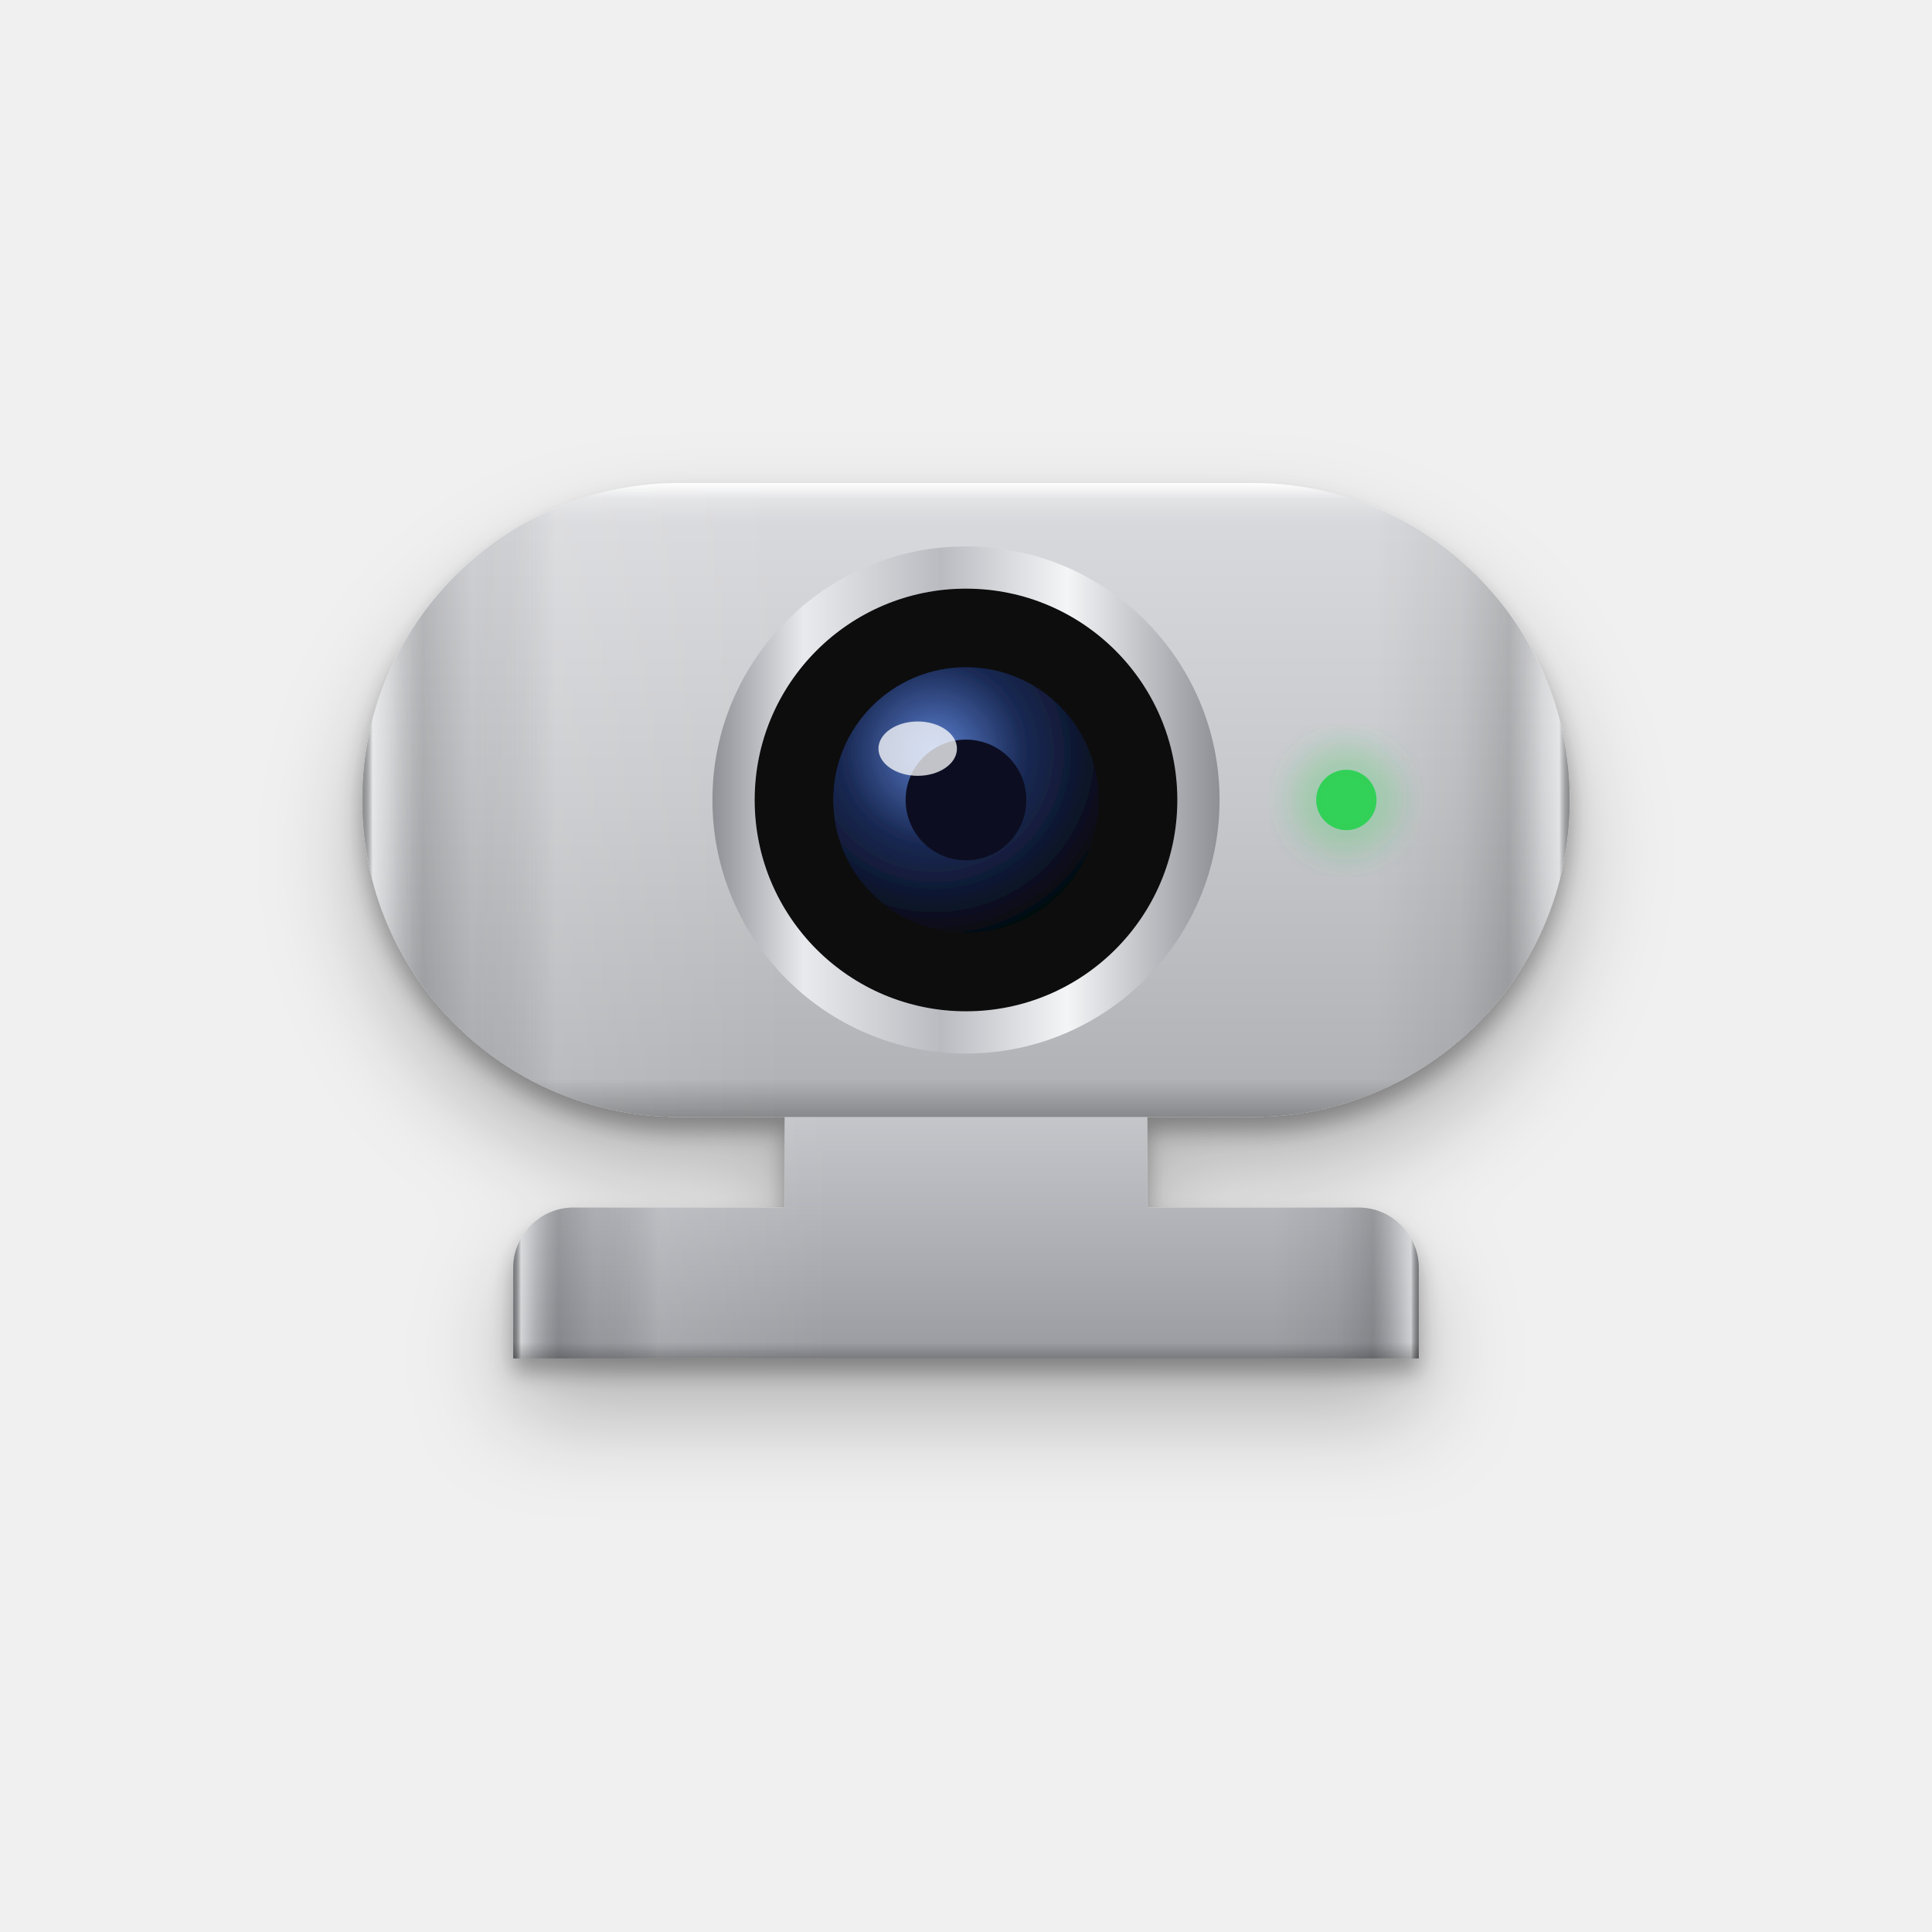
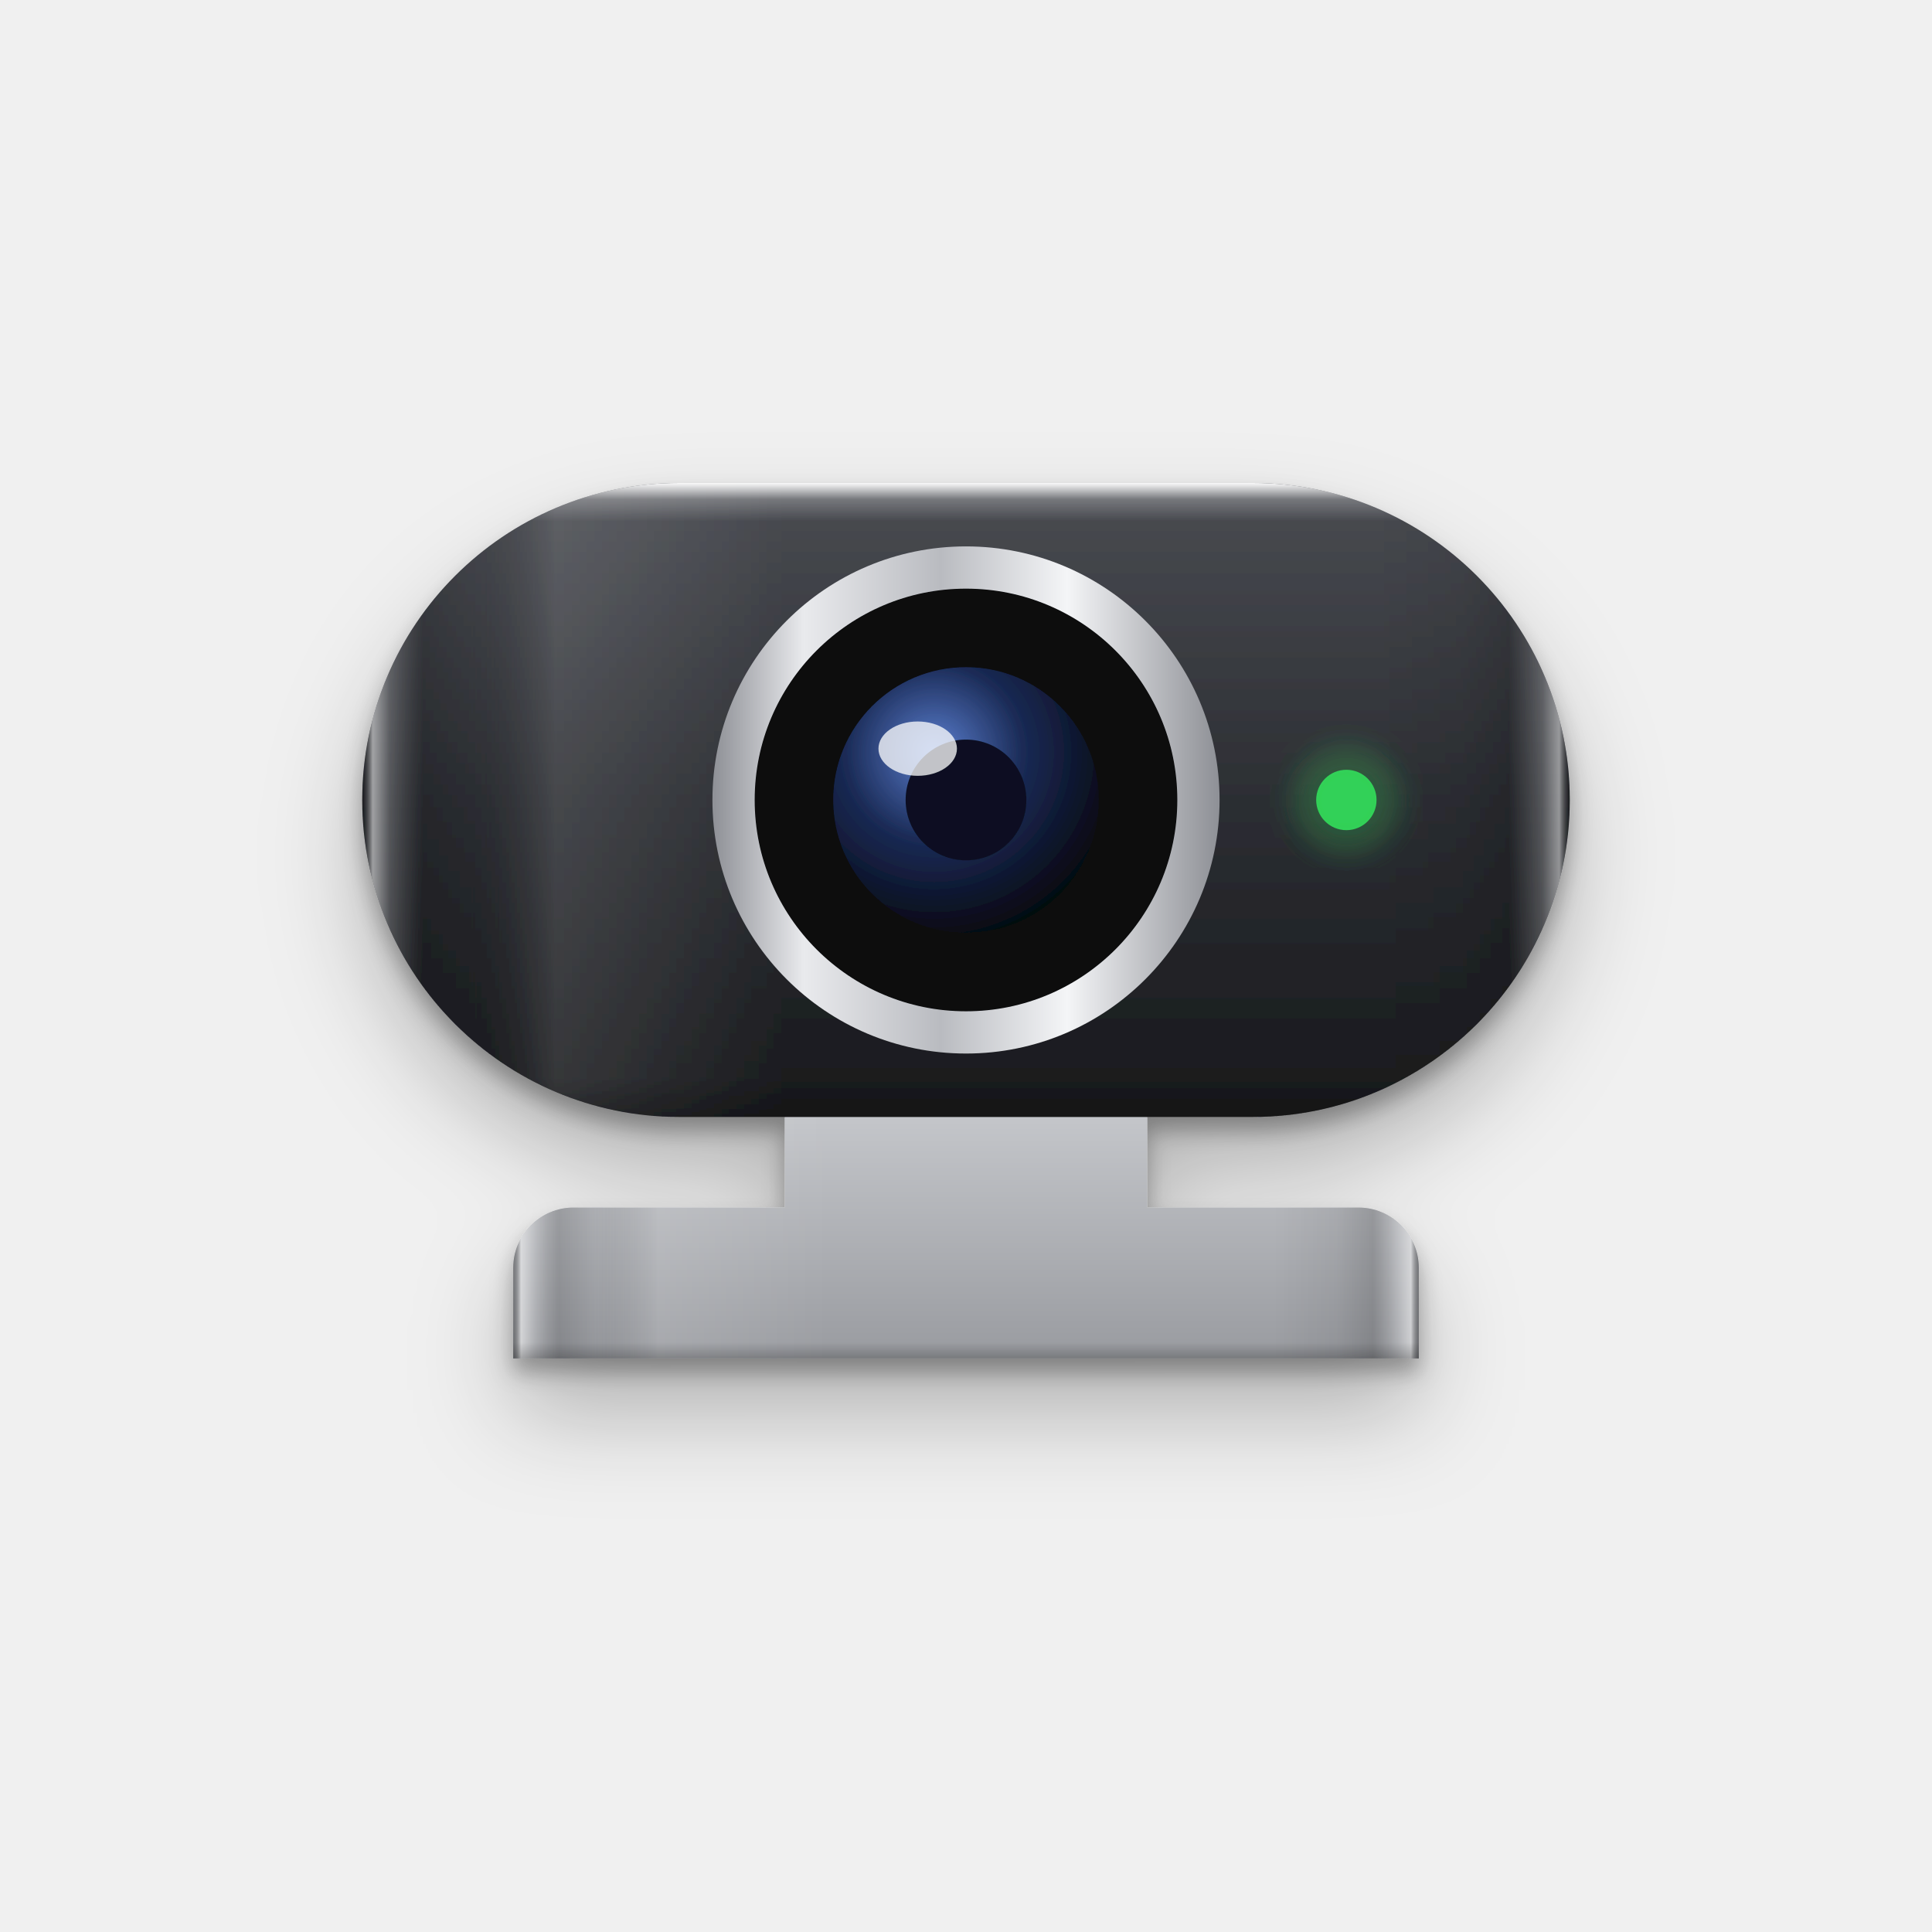
<svg xmlns="http://www.w3.org/2000/svg" width="128" height="128" viewBox="0 0 64 64">
  <defs>
    <filter id="drop" x="-25%" y="-25%" width="150%" height="160%">
      <feGaussianBlur in="SourceAlpha" stdDeviation="1.6" />
      <feOffset dy="1.8" result="far" />
      <feFlood flood-color="#000000" flood-opacity=".26" />
      <feComposite in2="far" operator="in" result="cast" />
      <feGaussianBlur in="SourceAlpha" stdDeviation=".35" />
      <feOffset dy=".45" result="near" />
      <feFlood flood-color="#000000" flood-opacity=".3" />
      <feComposite in2="near" operator="in" result="contact" />
      <feMerge>
        <feMergeNode in="cast" />
        <feMergeNode in="contact" />
        <feMergeNode in="SourceGraphic" />
      </feMerge>
    </filter>
    <filter id="inset" x="-30%" y="-30%" width="160%" height="160%">
      <feComponentTransfer in="SourceAlpha">
        <feFuncA type="table" tableValues="1 0" />
      </feComponentTransfer>
      <feGaussianBlur stdDeviation=".55" />
      <feOffset dy=".7" result="edge" />
      <feFlood flood-color="#000000" flood-opacity=".5" />
      <feComposite in2="edge" operator="in" />
      <feComposite in2="SourceAlpha" operator="in" result="shade" />
      <feMerge>
        <feMergeNode in="SourceGraphic" />
        <feMergeNode in="shade" />
      </feMerge>
    </filter>
    <filter id="soft" x="-20%" y="-20%" width="140%" height="140%">
      <feGaussianBlur stdDeviation=".45" />
    </filter>
    <linearGradient id="alu" x1="0" y1="0" x2="0" y2="1">
      <stop offset="0" stop-color="#dadbde" />
      <stop offset=".5" stop-color="#c6c8cb" />
      <stop offset="1" stop-color="#aeb0b4" />
    </linearGradient>
    <linearGradient id="alu-dark" x1="0" y1="0" x2="0" y2="1">
      <stop offset="0" stop-color="#c9cbcf" />
      <stop offset="1" stop-color="#999ba0" />
    </linearGradient>
    <linearGradient id="side" x1="0" y1="0" x2="1" y2="0">
      <stop offset="0" stop-color="#000000" stop-opacity=".28" />
      <stop offset=".008" stop-color="#ffffff" stop-opacity=".55" />
      <stop offset=".022" stop-color="#ffffff" stop-opacity=".2" />
      <stop offset=".05" stop-color="#000000" stop-opacity=".14" />
      <stop offset=".09" stop-color="#000000" stop-opacity=".04" />
      <stop offset=".16" stop-color="#ffffff" stop-opacity=".12" />
      <stop offset=".35" stop-color="#ffffff" stop-opacity="0" />
      <stop offset=".84" stop-color="#000000" stop-opacity="0" />
      <stop offset=".91" stop-color="#000000" stop-opacity=".06" />
      <stop offset=".95" stop-color="#000000" stop-opacity=".16" />
      <stop offset=".978" stop-color="#ffffff" stop-opacity=".2" />
      <stop offset=".992" stop-color="#ffffff" stop-opacity=".5" />
      <stop offset="1" stop-color="#000000" stop-opacity=".3" />
    </linearGradient>
    <linearGradient id="bevel" x1="0" y1="0" x2="0" y2="1">
      <stop offset="0" stop-color="#ffffff" stop-opacity=".95" />
      <stop offset=".025" stop-color="#ffffff" stop-opacity=".25" />
      <stop offset=".06" stop-color="#ffffff" stop-opacity="0" />
      <stop offset=".94" stop-color="#000000" stop-opacity="0" />
      <stop offset="1" stop-color="#000000" stop-opacity=".22" />
    </linearGradient>
    <linearGradient id="lip" x1="0" y1="0" x2="0" y2="1">
      <stop offset="0" stop-color="#a6a8ac" />
      <stop offset=".12" stop-color="#8b8d92" />
      <stop offset=".6" stop-color="#7c7e83" />
      <stop offset="1" stop-color="#606267" />
+     </linearGradient>
+     <linearGradient id="lip-dark" x1="0" y1="0" x2="0" y2="1">
+       <stop offset="0" stop-color="#45474d" />
+       <stop offset=".2" stop-color="#26282c" />
+       <stop offset="1" stop-color="#0c0d0f" />
+     </linearGradient>
+     <linearGradient id="blue-alu" x1="0" y1="0" x2="0" y2="1">
+       <stop offset="0" stop-color="#6c9de3" />
+       <stop offset=".5" stop-color="#3a6ec4" />
+       <stop offset="1" stop-color="#22498f" />
    </linearGradient>
    <linearGradient id="lip-white" x1="0" y1="0" x2="0" y2="1">
      <stop offset="0" stop-color="#ffffff" />
      <stop offset=".3" stop-color="#e6e8eb" />
      <stop offset="1" stop-color="#bfc2c8" />
    </linearGradient>
    <linearGradient id="plastic" x1="0" y1="0" x2="0" y2="1">
      <stop offset="0" stop-color="#ffffff" />
      <stop offset=".6" stop-color="#f3f4f6" />
      <stop offset="1" stop-color="#dfe1e5" />
    </linearGradient>
    <linearGradient id="steel" x1="0" y1="0" x2="1" y2="0">
      <stop offset="0" stop-color="#8e9096" />
      <stop offset=".18" stop-color="#e9eaed" />
      <stop offset=".45" stop-color="#b9bbc0" />
      <stop offset=".7" stop-color="#f4f5f7" />
      <stop offset="1" stop-color="#8e9096" />
    </linearGradient>
    <linearGradient id="glass" x1="0" y1="0" x2="0" y2="1">
      <stop offset="0" stop-color="#26282e" />
      <stop offset="1" stop-color="#08090b" />
    </linearGradient>
    <linearGradient id="reflect" x1="0" y1="0" x2="1" y2="1">
      <stop offset="0" stop-color="#ffffff" stop-opacity=".18" />
      <stop offset=".42" stop-color="#ffffff" stop-opacity=".06" />
      <stop offset=".43" stop-color="#ffffff" stop-opacity="0" />
    </linearGradient>
    <linearGradient id="crystal" x1="0" y1="0" x2=".7" y2="1">
      <stop offset="0" stop-color="#4fdcff" />
      <stop offset=".55" stop-color="#1e9bf5" />
      <stop offset="1" stop-color="#1565e0" />
    </linearGradient>
    <linearGradient id="graphite" x1="0" y1="0" x2="0" y2="1">
      <stop offset="0" stop-color="#4a4c52" />
      <stop offset=".5" stop-color="#2c2e33" />
      <stop offset="1" stop-color="#18191c" />
    </linearGradient>
    <radialGradient id="platter" cx=".38" cy=".3" r=".8">
      <stop offset="0" stop-color="#ffffff" />
      <stop offset=".4" stop-color="#cfd2d8" />
      <stop offset=".75" stop-color="#9ea2aa" />
      <stop offset="1" stop-color="#e2e4e8" />
    </radialGradient>
    <linearGradient id="label" x1="0" y1="0" x2="0" y2="1">
      <stop offset="0" stop-color="#3d8bff" />
      <stop offset="1" stop-color="#1048c8" />
    </linearGradient>
    <linearGradient id="gold" x1="0" y1="0" x2="0" y2="1">
      <stop offset="0" stop-color="#f6df9c" />
      <stop offset=".5" stop-color="#d6ae55" />
      <stop offset="1" stop-color="#b48a33" />
    </linearGradient>
    <radialGradient id="cone" cx=".42" cy=".36" r=".72">
      <stop offset="0" stop-color="#55585f" />
      <stop offset=".55" stop-color="#25272c" />
      <stop offset="1" stop-color="#0c0d0f" />
    </radialGradient>
    <radialGradient id="lens" cx=".38" cy=".32" r=".75">
      <stop offset="0" stop-color="#5a7fd0" />
      <stop offset=".45" stop-color="#1a2a55" />
      <stop offset="1" stop-color="#030409" />
    </radialGradient>
    <radialGradient id="disc" cx=".5" cy=".5" r=".5">
      <stop offset=".18" stop-color="#fbfbfc" />
      <stop offset=".7" stop-color="#d9dbe0" />
      <stop offset="1" stop-color="#b5b8bf" />
    </radialGradient>
    <linearGradient id="sheen" x1="0" y1="0" x2="1" y2="1">
      <stop offset=".18" stop-color="#ff7ad9" stop-opacity="0" />
      <stop offset=".36" stop-color="#ff7ad9" stop-opacity=".42" />
      <stop offset=".5" stop-color="#5fd3ff" stop-opacity=".42" />
      <stop offset=".63" stop-color="#9dff7a" stop-opacity=".34" />
      <stop offset=".8" stop-color="#ffe066" stop-opacity="0" />
    </linearGradient>
    <linearGradient id="sheen2" x1="1" y1="0" x2="0" y2="1">
      <stop offset=".3" stop-color="#ffffff" stop-opacity="0" />
      <stop offset=".48" stop-color="#ffffff" stop-opacity=".55" />
      <stop offset=".56" stop-color="#ffffff" stop-opacity="0" />
    </linearGradient>
    <pattern id="mesh" width="1.3" height="1.3" patternUnits="userSpaceOnUse">
      <circle cx=".65" cy=".65" r=".33" fill="#000000" fill-opacity=".55" />
    </pattern>
    <pattern id="mesh-light" width="1.1" height="1.1" patternUnits="userSpaceOnUse">
      <circle cx=".55" cy=".55" r=".28" fill="#ffffff" fill-opacity=".5" />
    </pattern>
  </defs>
  <g filter="url(#drop)">
    <path d="M26 36h12v4h7a2 2 0 0 1 2 2v3H17v-3a2 2 0 0 1 2-2h7z" fill="url(#alu-dark)" />
    <path d="M26 36h12v4h7a2 2 0 0 1 2 2v3H17v-3a2 2 0 0 1 2-2h7z" fill="url(#side)" />
    <path d="M26 36h12v4h7a2 2 0 0 1 2 2v3H17v-3a2 2 0 0 1 2-2h7z" fill="url(#bevel)" />
-     <path d="M22.5 16h19a10.5 10.5 0 0 1 10.5 10.5v0a10.5 10.5 0 0 1-10.5 10.5h-19a10.5 10.5 0 0 1-10.5-10.5v-0a10.5 10.5 0 0 1 10.5-10.5z" fill="url(#alu)" />
+     <path d="M22.5 16h19a10.5 10.5 0 0 1 10.5 10.5v0a10.5 10.5 0 0 1-10.5 10.5h-19a10.5 10.5 0 0 1-10.5-10.5v-0a10.5 10.5 0 0 1 10.5-10.5z" fill="url(#graphite)" />
    <path d="M22.5 16h19a10.5 10.5 0 0 1 10.5 10.5v0a10.5 10.5 0 0 1-10.5 10.5h-19a10.5 10.5 0 0 1-10.5-10.5v-0a10.5 10.5 0 0 1 10.5-10.5z" fill="url(#side)" />
    <path d="M22.5 16h19a10.5 10.5 0 0 1 10.5 10.5v0a10.5 10.5 0 0 1-10.5 10.5h-19a10.5 10.5 0 0 1-10.5-10.5v-0a10.5 10.5 0 0 1 10.5-10.5z" fill="url(#bevel)" />
    <circle cx="32" cy="26.5" r="8.4" fill="url(#steel)" />
    <circle cx="32" cy="26.5" r="7" fill="#08090b" />
    <circle cx="32" cy="26.5" r="4.4" fill="url(#lens)" />
    <circle cx="32" cy="26.5" r="2" fill="#0a1022" />
    <ellipse cx="30.4" cy="24.8" rx="1.3" ry=".9" fill="#ffffff" fill-opacity=".75" />
    <circle cx="44.6" cy="26.5" r="1" fill="#30d158" />
    <circle cx="44.6" cy="26.5" r="1.8" fill="#30d158" fill-opacity=".25" filter="url(#soft)" />
  </g>
</svg>
